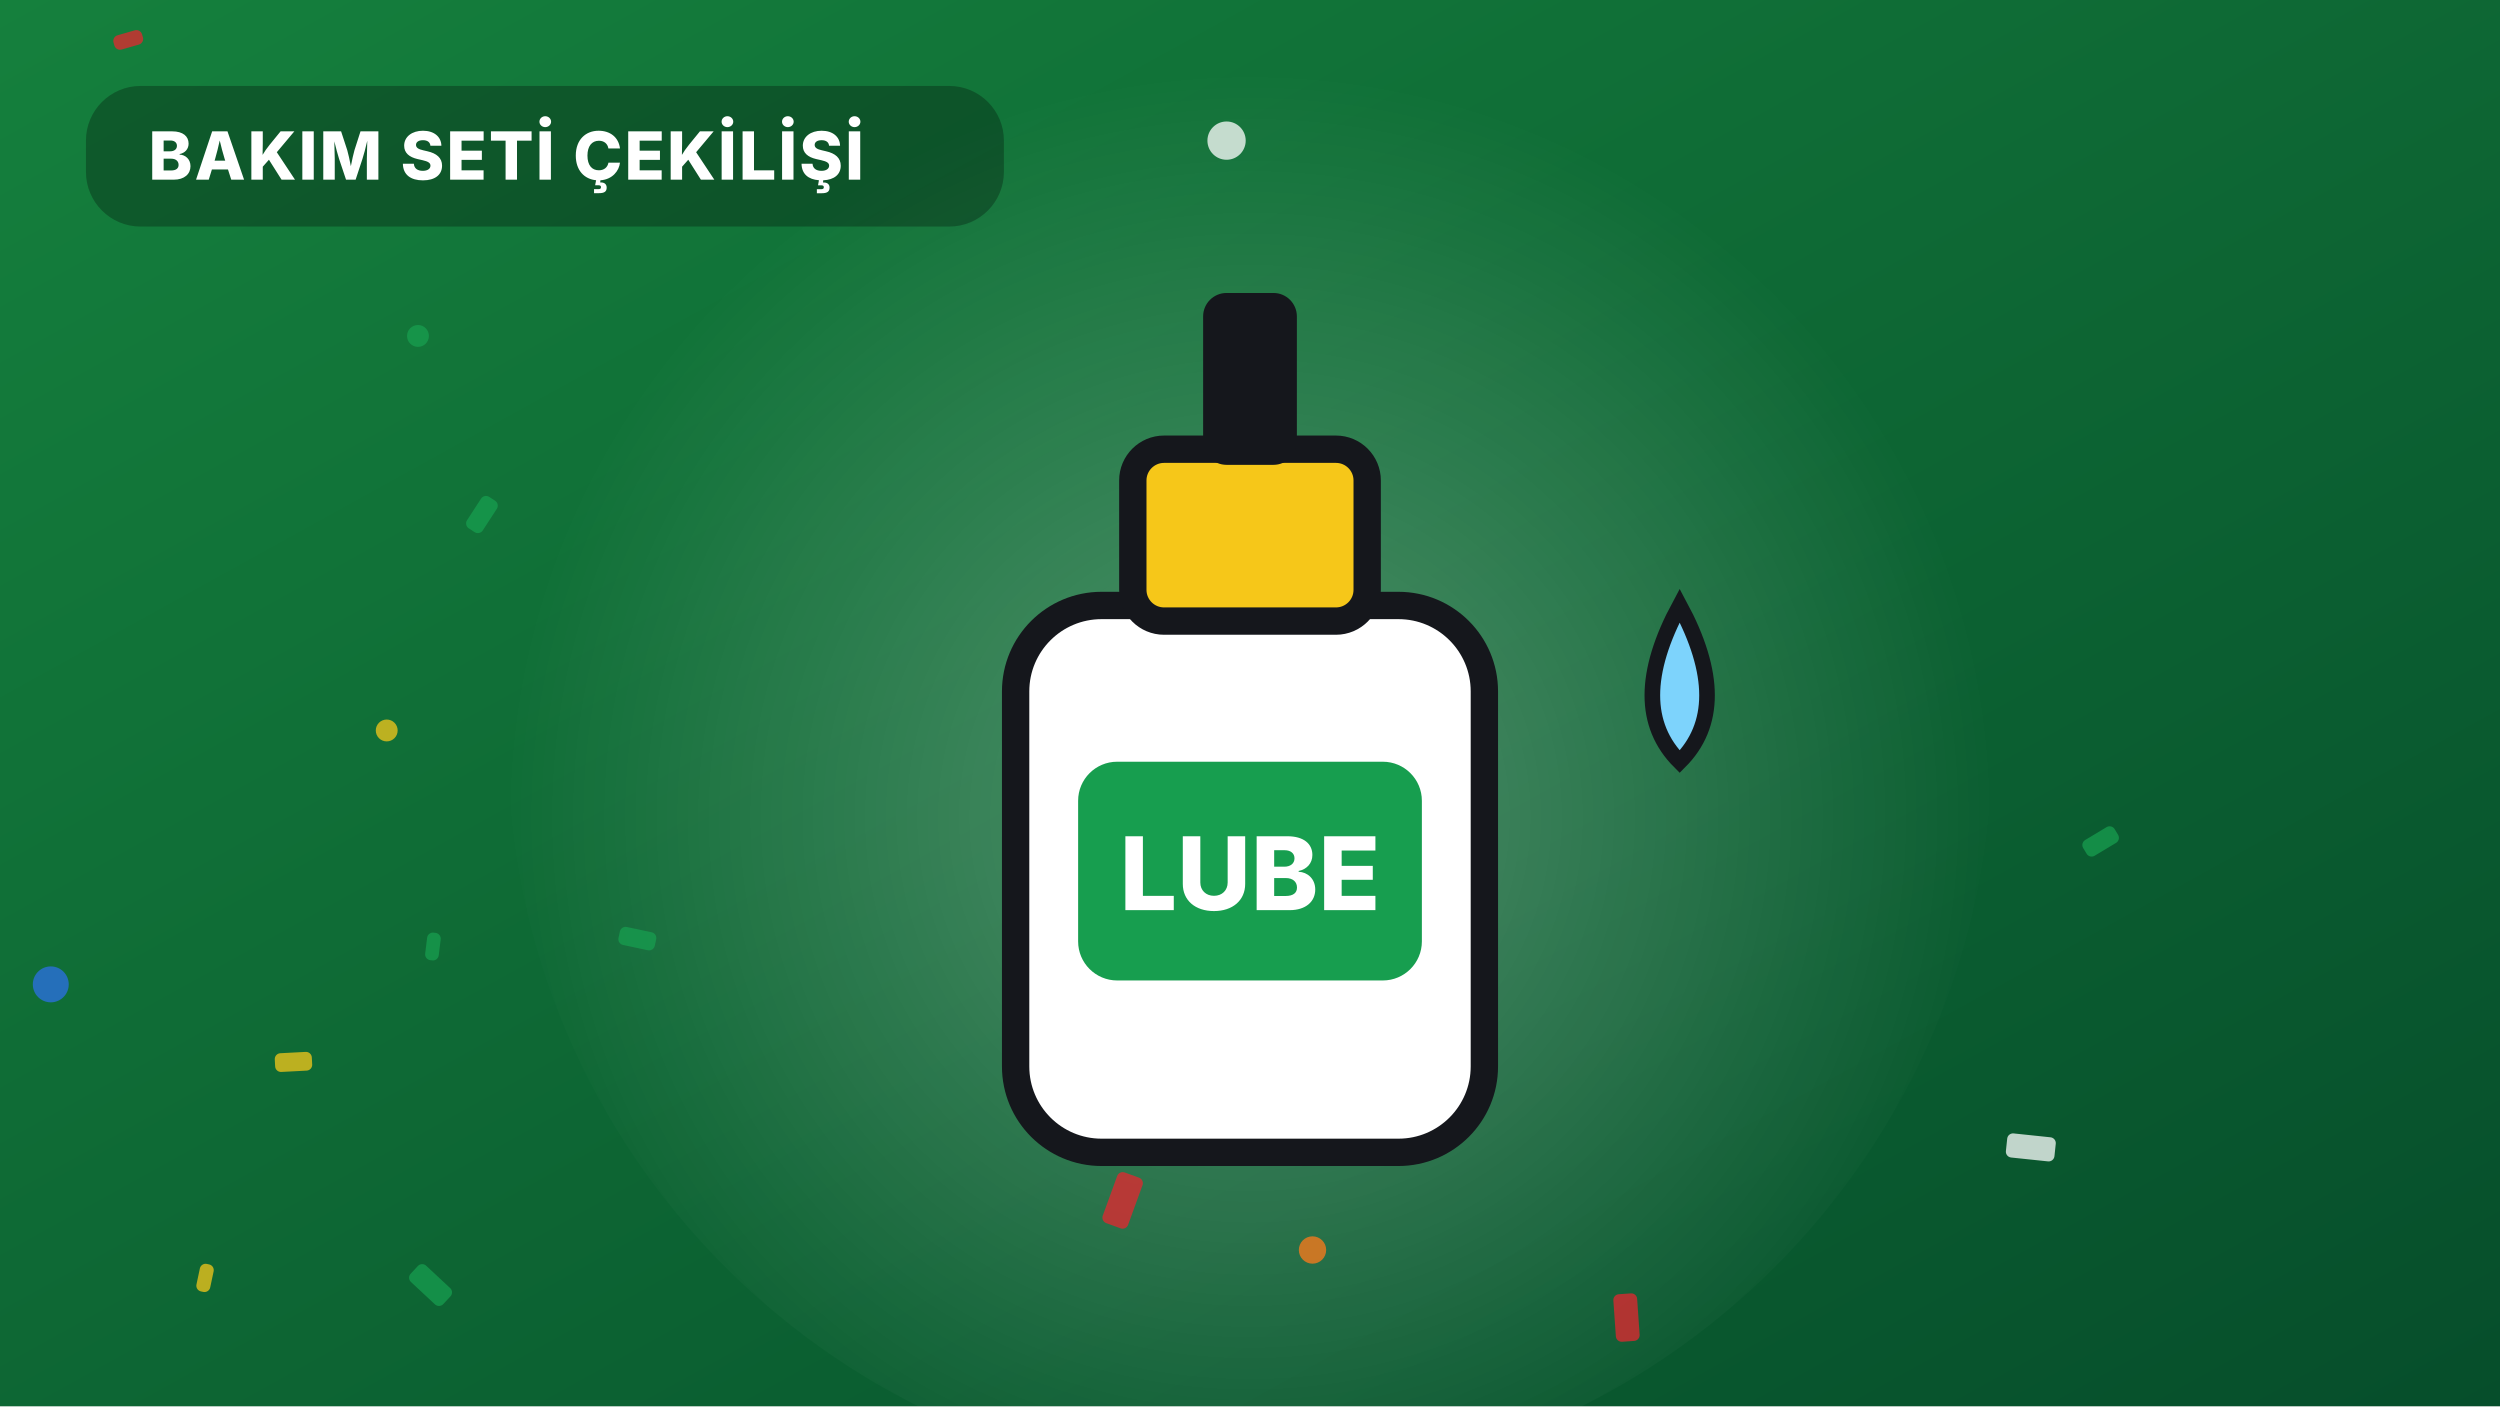
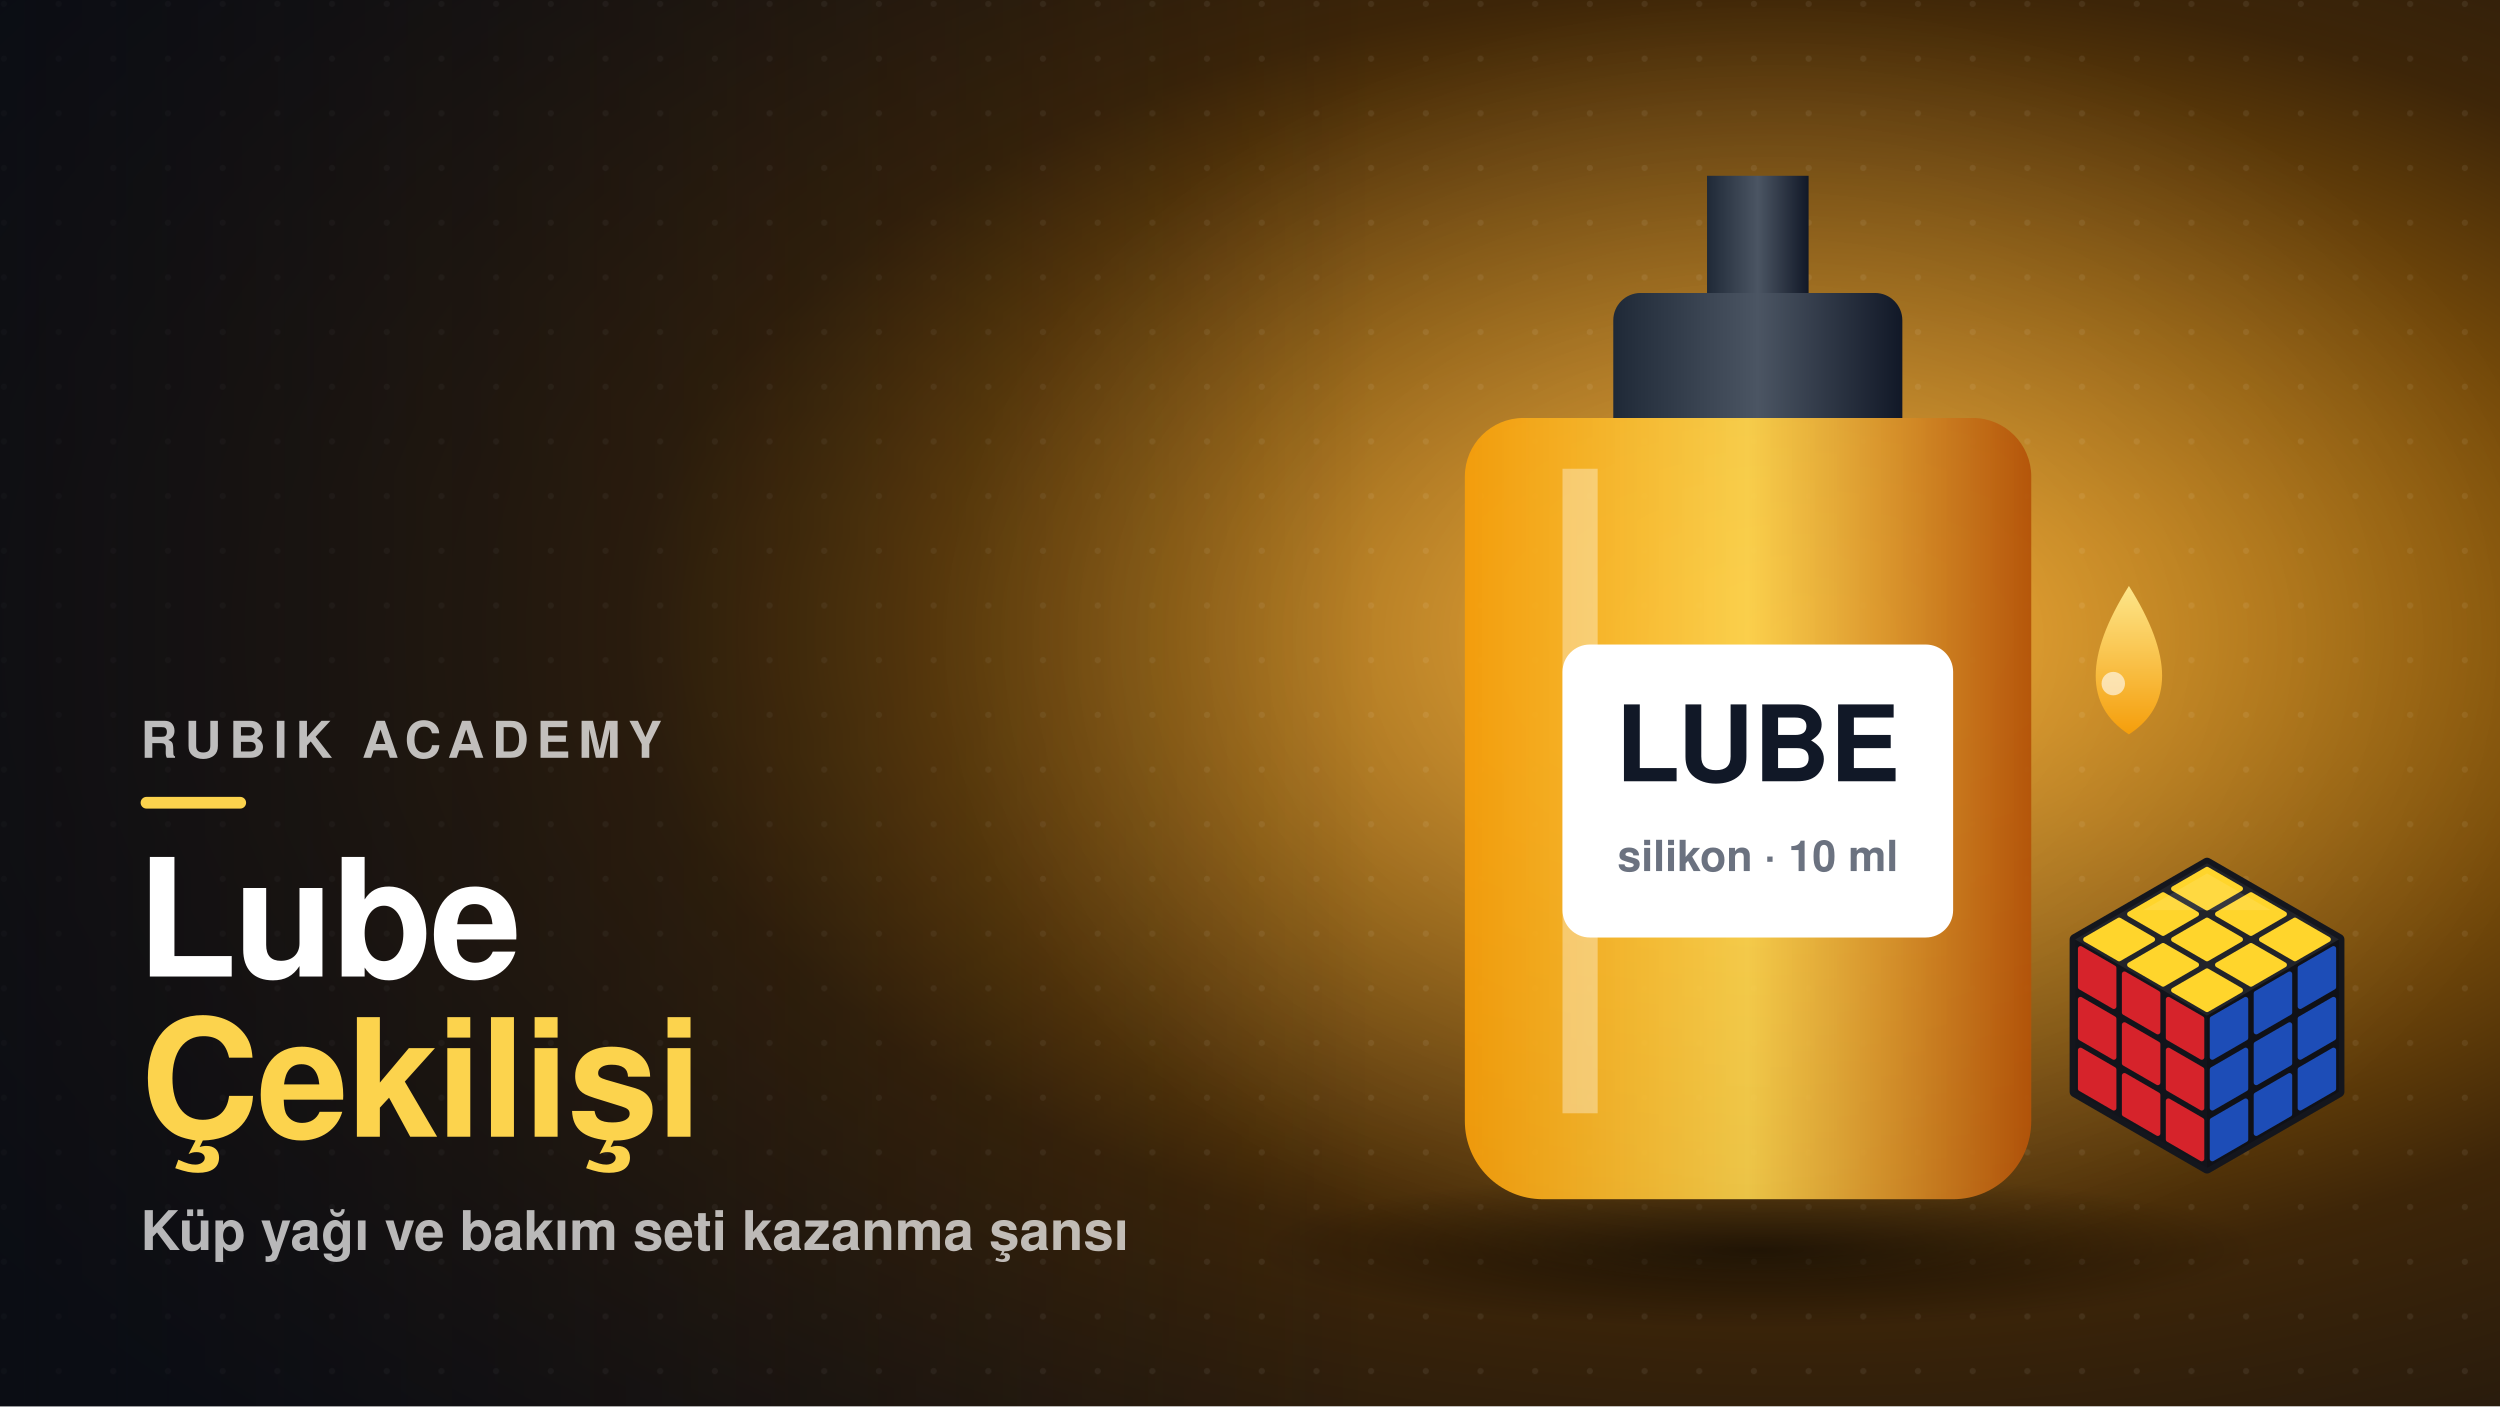
- <svg xmlns="http://www.w3.org/2000/svg" viewBox="0 0 640 360">
+ <svg xmlns="http://www.w3.org/2000/svg" viewBox="0 0 1280 720">
  <defs>
-     <linearGradient id="g" x1="0" y1="0" x2="1" y2="1">
-       <stop offset="0" stop-color="#15803d" />
-       <stop offset="1" stop-color="#064e2b" />
-     </linearGradient>
-     <radialGradient id="l" cx=".5" cy=".55" r=".5">
-       <stop offset="0" stop-color="#fff" stop-opacity=".28" />
+     <radialGradient id="bg" cx=".72" cy=".45" r=".85">
+       <stop offset="0" stop-color="#f59e0b" />
+       <stop offset=".55" stop-color="#3d2508" />
+       <stop offset="1" stop-color="#0b0d14" />
+     </radialGradient>
+     <radialGradient id="spot" cx=".5" cy=".5" r=".5">
+       <stop offset="0" stop-color="#fff" stop-opacity=".22" />
      <stop offset="1" stop-color="#fff" stop-opacity="0" />
    </radialGradient>
+     <radialGradient id="sh" cx=".5" cy=".5" r=".5">
+       <stop offset="0" stop-color="#000" stop-opacity=".55" />
+       <stop offset="1" stop-color="#000" stop-opacity="0" />
+     </radialGradient>
+     <linearGradient id="fade" x1="0" x2="1">
+       <stop offset="0" stop-color="#0b0d14" stop-opacity=".75" />
+       <stop offset=".55" stop-color="#0b0d14" stop-opacity="0" />
+     </linearGradient>
+     <pattern id="dots" width="28" height="28" patternUnits="userSpaceOnUse">
+       <circle cx="2" cy="2" r="1.6" fill="#fff" opacity=".07" />
+     </pattern>
+     <linearGradient id="gl" x1="0" y1="0" x2="1" y2="0">
+       <stop offset="0" stop-color="#f59e0b" stop-opacity=".95" />
+       <stop offset=".5" stop-color="#fcd34d" stop-opacity=".9" />
+       <stop offset="1" stop-color="#b45309" stop-opacity=".95" />
+     </linearGradient>
+     <linearGradient id="cap" x1="0" y1="0" x2="1" y2="0">
+       <stop offset="0" stop-color="#1f2937" />
+       <stop offset=".5" stop-color="#4b5563" />
+       <stop offset="1" stop-color="#111827" />
+     </linearGradient>
+     <linearGradient id="drop" x1="0" y1="0" x2="0" y2="1">
+       <stop offset="0" stop-color="#fde68a" />
+       <stop offset="1" stop-color="#f59e0b" />
+     </linearGradient>
  </defs>
-   <rect width="640" height="360" fill="url(#g)" />
-   <circle cx="320" cy="190" r="190" fill="url(#l)" />
-   <rect x="514" y="290" width="12.5" height="6.2" rx="1.5" fill="#ffffff" opacity=".75" transform="rotate(6 514 290)" />
-   <circle cx="314" cy="36" r="4.9" fill="#ffffff" opacity=".75" />
-   <rect x="543" y="215" width="9.4" height="4.7" rx="1.5" fill="#179e4f" opacity=".75" transform="rotate(149 543 215)" />
-   <rect x="293" y="302" width="13.8" height="6.9" rx="1.5" fill="#e6252f" opacity=".75" transform="rotate(110 293 302)" />
-   <rect x="37" y="11" width="7.6" height="3.8" rx="1.5" fill="#e6252f" opacity=".75" transform="rotate(164 37 11)" />
-   <rect x="159" y="237" width="9.5" height="4.7" rx="1.5" fill="#179e4f" opacity=".75" transform="rotate(12 159 237)" />
-   <circle cx="107" cy="86" r="2.8" fill="#179e4f" opacity=".75" />
-   <rect x="55" y="324" width="7.2" height="3.6" rx="1.5" fill="#f6c719" opacity=".75" transform="rotate(102 55 324)" />
-   <rect x="80" y="274" width="9.5" height="4.8" rx="1.5" fill="#f6c719" opacity=".75" transform="rotate(177 80 274)" />
-   <rect x="128" y="129" width="9.6" height="4.8" rx="1.5" fill="#179e4f" opacity=".75" transform="rotate(123 128 129)" />
-   <circle cx="99" cy="187" r="2.8" fill="#f6c719" opacity=".75" />
-   <rect x="419" y="331" width="12.2" height="6.1" rx="1.5" fill="#e6252f" opacity=".75" transform="rotate(86 419 331)" />
-   <circle cx="13" cy="252" r="4.6" fill="#2c6fe6" opacity=".75" />
-   <rect x="108" y="323" width="11.4" height="5.7" rx="1.5" fill="#179e4f" opacity=".75" transform="rotate(43 108 323)" />
-   <circle cx="336" cy="320" r="3.5" fill="#ff7a1a" opacity=".75" />
-   <rect x="113" y="239" width="7.1" height="3.5" rx="1.5" fill="#179e4f" opacity=".75" transform="rotate(97 113 239)" />
-   <g transform="translate(320 195)">
-     <rect x="-60" y="-40" width="120" height="140" rx="22" fill="#fff" stroke="#15171c" stroke-width="7" />
-     <rect x="-30" y="-80" width="60" height="44" rx="8" fill="#f6c719" stroke="#15171c" stroke-width="7" />
-     <rect x="-12" y="-120" width="24" height="44" rx="6" fill="#15171c" />
-     <rect x="-44" y="0" width="88" height="56" rx="10" fill="#179e4f" />
-     <text x="0" y="38" text-anchor="middle" font-family="Plus Jakarta Sans,Inter,Arial" font-weight="800" font-size="26" fill="#fff">LUBE</text>
-     <path d="M110 -40 q14 26 0 40 q-14 -14 0 -40z" fill="#7dd3fc" stroke="#15171c" stroke-width="4" />
+   <rect width="1280" height="720" fill="url(#bg)" />
+   <rect width="1280" height="720" fill="url(#dots)" />
+   <ellipse cx="900" cy="330" rx="420" ry="330" fill="url(#spot)" />
+   <ellipse cx="900" cy="640" rx="260" ry="40" fill="url(#sh)" />
+   <g transform="translate(900 0)">
+     <path d="M-26 90 h52 v70 h-52 z" fill="url(#cap)" />
+     <path d="M-60 150 h120 a14 14 0 0 1 14 14 v50 h-148 v-50 a14 14 0 0 1 14 -14z" fill="url(#cap)" />
+     <path d="M-110 214 h220 a30 30 0 0 1 30 30 v330 a40 40 0 0 1 -40 40 h-210 a40 40 0 0 1 -40 -40 v-330 a30 30 0 0 1 30 -30z" fill="url(#gl)" />
+     <path d="M-100 240 h18 v330 h-18 z" fill="#fff" opacity=".35" rx="9" />
+     <rect x="-100" y="330" width="200" height="150" rx="14" fill="#fff" />
+     <text x="0" y="400" text-anchor="middle" font-family="'Plus Jakarta Sans','Segoe UI',Helvetica,Arial,sans-serif" font-size="54" font-weight="800" fill="#111827">LUBE</text>
+     <text x="0" y="446" text-anchor="middle" font-family="'Plus Jakarta Sans','Segoe UI',Helvetica,Arial,sans-serif" font-size="22" font-weight="700" fill="#6b7280">silikon · 10 ml</text>
+     <path d="M190 300 q34 54 0 76 q-34 -22 0 -76z" fill="url(#drop)" />
+     <circle cx="182" cy="350" r="6" fill="#fff" opacity=".6" />
  </g>
-   <g font-family="Plus Jakarta Sans,Inter,Arial,sans-serif" font-weight="800">
-     <rect x="22" y="22" rx="14" width="235" height="36" fill="#000" opacity=".28" />
-     <text x="38" y="46" font-size="17" fill="#fff" letter-spacing=".5">BAKIM SETİ ÇEKİLİŞİ</text>
+   <polygon points="1130.0,442.0 1197.5,481.0 1197.5,559.0 1130.0,598.0 1062.5,559.0 1062.5,481.0" fill="#14161d" stroke="#14161d" stroke-width="5.7" stroke-linejoin="round" />
+   <polygon points="1130.0,445.1 1147.1,455.0 1130.0,464.9 1112.9,455.0" fill="#ffd21f" stroke="#ffd21f" stroke-width="2.6" stroke-linejoin="round" />
+   <polygon points="1194.8,485.7 1177.7,495.6 1177.7,515.3 1194.8,505.4" fill="#2563eb" stroke="#2563eb" stroke-width="2.6" stroke-linejoin="round" />
+   <polygon points="1065.2,485.7 1082.3,495.6 1082.3,515.3 1065.2,505.4" fill="#e8262f" stroke="#e8262f" stroke-width="2.6" stroke-linejoin="round" />
+   <polygon points="1107.5,458.1 1124.6,468.0 1107.5,477.9 1090.4,468.0" fill="#ffd21f" stroke="#ffd21f" stroke-width="2.6" stroke-linejoin="round" />
+   <polygon points="1194.8,511.7 1177.7,521.6 1177.7,541.3 1194.8,531.4" fill="#2563eb" stroke="#2563eb" stroke-width="2.6" stroke-linejoin="round" />
+   <polygon points="1065.2,511.7 1082.3,521.6 1082.3,541.3 1065.2,531.4" fill="#e8262f" stroke="#e8262f" stroke-width="2.6" stroke-linejoin="round" />
+   <polygon points="1085.0,471.1 1102.1,481.0 1085.0,490.9 1067.9,481.0" fill="#ffd21f" stroke="#ffd21f" stroke-width="2.6" stroke-linejoin="round" />
+   <polygon points="1194.8,537.7 1177.7,547.6 1177.7,567.3 1194.8,557.4" fill="#2563eb" stroke="#2563eb" stroke-width="2.6" stroke-linejoin="round" />
+   <polygon points="1065.2,537.7 1082.3,547.6 1082.3,567.3 1065.2,557.4" fill="#e8262f" stroke="#e8262f" stroke-width="2.6" stroke-linejoin="round" />
+   <polygon points="1152.5,458.1 1169.6,468.0 1152.5,477.9 1135.4,468.0" fill="#ffd21f" stroke="#ffd21f" stroke-width="2.6" stroke-linejoin="round" />
+   <polygon points="1172.3,498.7 1155.2,508.6 1155.2,528.3 1172.3,518.4" fill="#2563eb" stroke="#2563eb" stroke-width="2.6" stroke-linejoin="round" />
+   <polygon points="1087.7,498.7 1104.8,508.6 1104.8,528.3 1087.7,518.4" fill="#e8262f" stroke="#e8262f" stroke-width="2.6" stroke-linejoin="round" />
+   <polygon points="1130.0,471.1 1147.1,481.0 1130.0,490.9 1112.9,481.0" fill="#ffd21f" stroke="#ffd21f" stroke-width="2.6" stroke-linejoin="round" />
+   <polygon points="1172.3,524.7 1155.2,534.6 1155.2,554.3 1172.3,544.4" fill="#2563eb" stroke="#2563eb" stroke-width="2.6" stroke-linejoin="round" />
+   <polygon points="1087.7,524.7 1104.8,534.6 1104.8,554.3 1087.7,544.4" fill="#e8262f" stroke="#e8262f" stroke-width="2.6" stroke-linejoin="round" />
+   <polygon points="1107.5,484.1 1124.6,494.0 1107.5,503.9 1090.4,494.0" fill="#ffd21f" stroke="#ffd21f" stroke-width="2.6" stroke-linejoin="round" />
+   <polygon points="1172.3,550.7 1155.2,560.6 1155.2,580.3 1172.3,570.4" fill="#2563eb" stroke="#2563eb" stroke-width="2.6" stroke-linejoin="round" />
+   <polygon points="1087.7,550.7 1104.8,560.6 1104.8,580.3 1087.7,570.4" fill="#e8262f" stroke="#e8262f" stroke-width="2.6" stroke-linejoin="round" />
+   <polygon points="1175.0,471.1 1192.1,481.0 1175.0,490.9 1157.9,481.0" fill="#ffd21f" stroke="#ffd21f" stroke-width="2.6" stroke-linejoin="round" />
+   <polygon points="1149.8,511.7 1132.7,521.6 1132.7,541.3 1149.8,531.4" fill="#2563eb" stroke="#2563eb" stroke-width="2.6" stroke-linejoin="round" />
+   <polygon points="1110.2,511.7 1127.3,521.6 1127.3,541.3 1110.2,531.4" fill="#e8262f" stroke="#e8262f" stroke-width="2.6" stroke-linejoin="round" />
+   <polygon points="1152.5,484.1 1169.6,494.0 1152.5,503.9 1135.4,494.0" fill="#ffd21f" stroke="#ffd21f" stroke-width="2.6" stroke-linejoin="round" />
+   <polygon points="1149.8,537.7 1132.7,547.6 1132.7,567.3 1149.8,557.4" fill="#2563eb" stroke="#2563eb" stroke-width="2.6" stroke-linejoin="round" />
+   <polygon points="1110.2,537.7 1127.3,547.6 1127.3,567.3 1110.2,557.4" fill="#e8262f" stroke="#e8262f" stroke-width="2.6" stroke-linejoin="round" />
+   <polygon points="1130.0,497.1 1147.1,507.0 1130.0,516.9 1112.9,507.0" fill="#ffd21f" stroke="#ffd21f" stroke-width="2.6" stroke-linejoin="round" />
+   <polygon points="1149.8,563.7 1132.7,573.6 1132.7,593.3 1149.8,583.4" fill="#2563eb" stroke="#2563eb" stroke-width="2.6" stroke-linejoin="round" />
+   <polygon points="1110.2,563.7 1127.3,573.6 1127.3,593.3 1110.2,583.4" fill="#e8262f" stroke="#e8262f" stroke-width="2.6" stroke-linejoin="round" />
+   <polygon points="1197.5,481.0 1130.0,520.0 1130.0,598.0 1197.5,559.0" fill="#000" opacity=".22" />
+   <polygon points="1062.5,481.0 1130.0,520.0 1130.0,598.0 1062.5,559.0" fill="#000" opacity=".08" />
+   <polygon points="1130.0,442.0 1197.5,481.0 1130.0,520.0 1062.5,481.0" fill="#fff" opacity=".06" />
+   <polygon points="1130.0,447.2 1162.6,466.0 1097.4,466.0" fill="#fff" opacity=".10" />
+   <rect width="1280" height="720" fill="url(#fade)" />
+   <g font-family="'Plus Jakarta Sans','Segoe UI',Helvetica,Arial,sans-serif">
+     <rect x="72" y="408" width="54" height="6" rx="3" fill="#fcd34d" />
+     <text x="72" y="388" font-size="26" font-weight="700" fill="#fff" fill-opacity=".72" letter-spacing="4">RUBIK ACADEMY</text>
+     <text x="70" y="500" font-size="84" font-weight="800" fill="#fff" letter-spacing="-1">Lube</text>
+     <text x="72" y="582" font-size="84" font-weight="800" fill="#fcd34d" letter-spacing="-1">Çekilişi</text>
+     <text x="72" y="640" font-size="28" font-weight="600" fill="#fff" fill-opacity=".7">Küp yağı ve bakım seti kazanma şansı</text>
  </g>
</svg>
